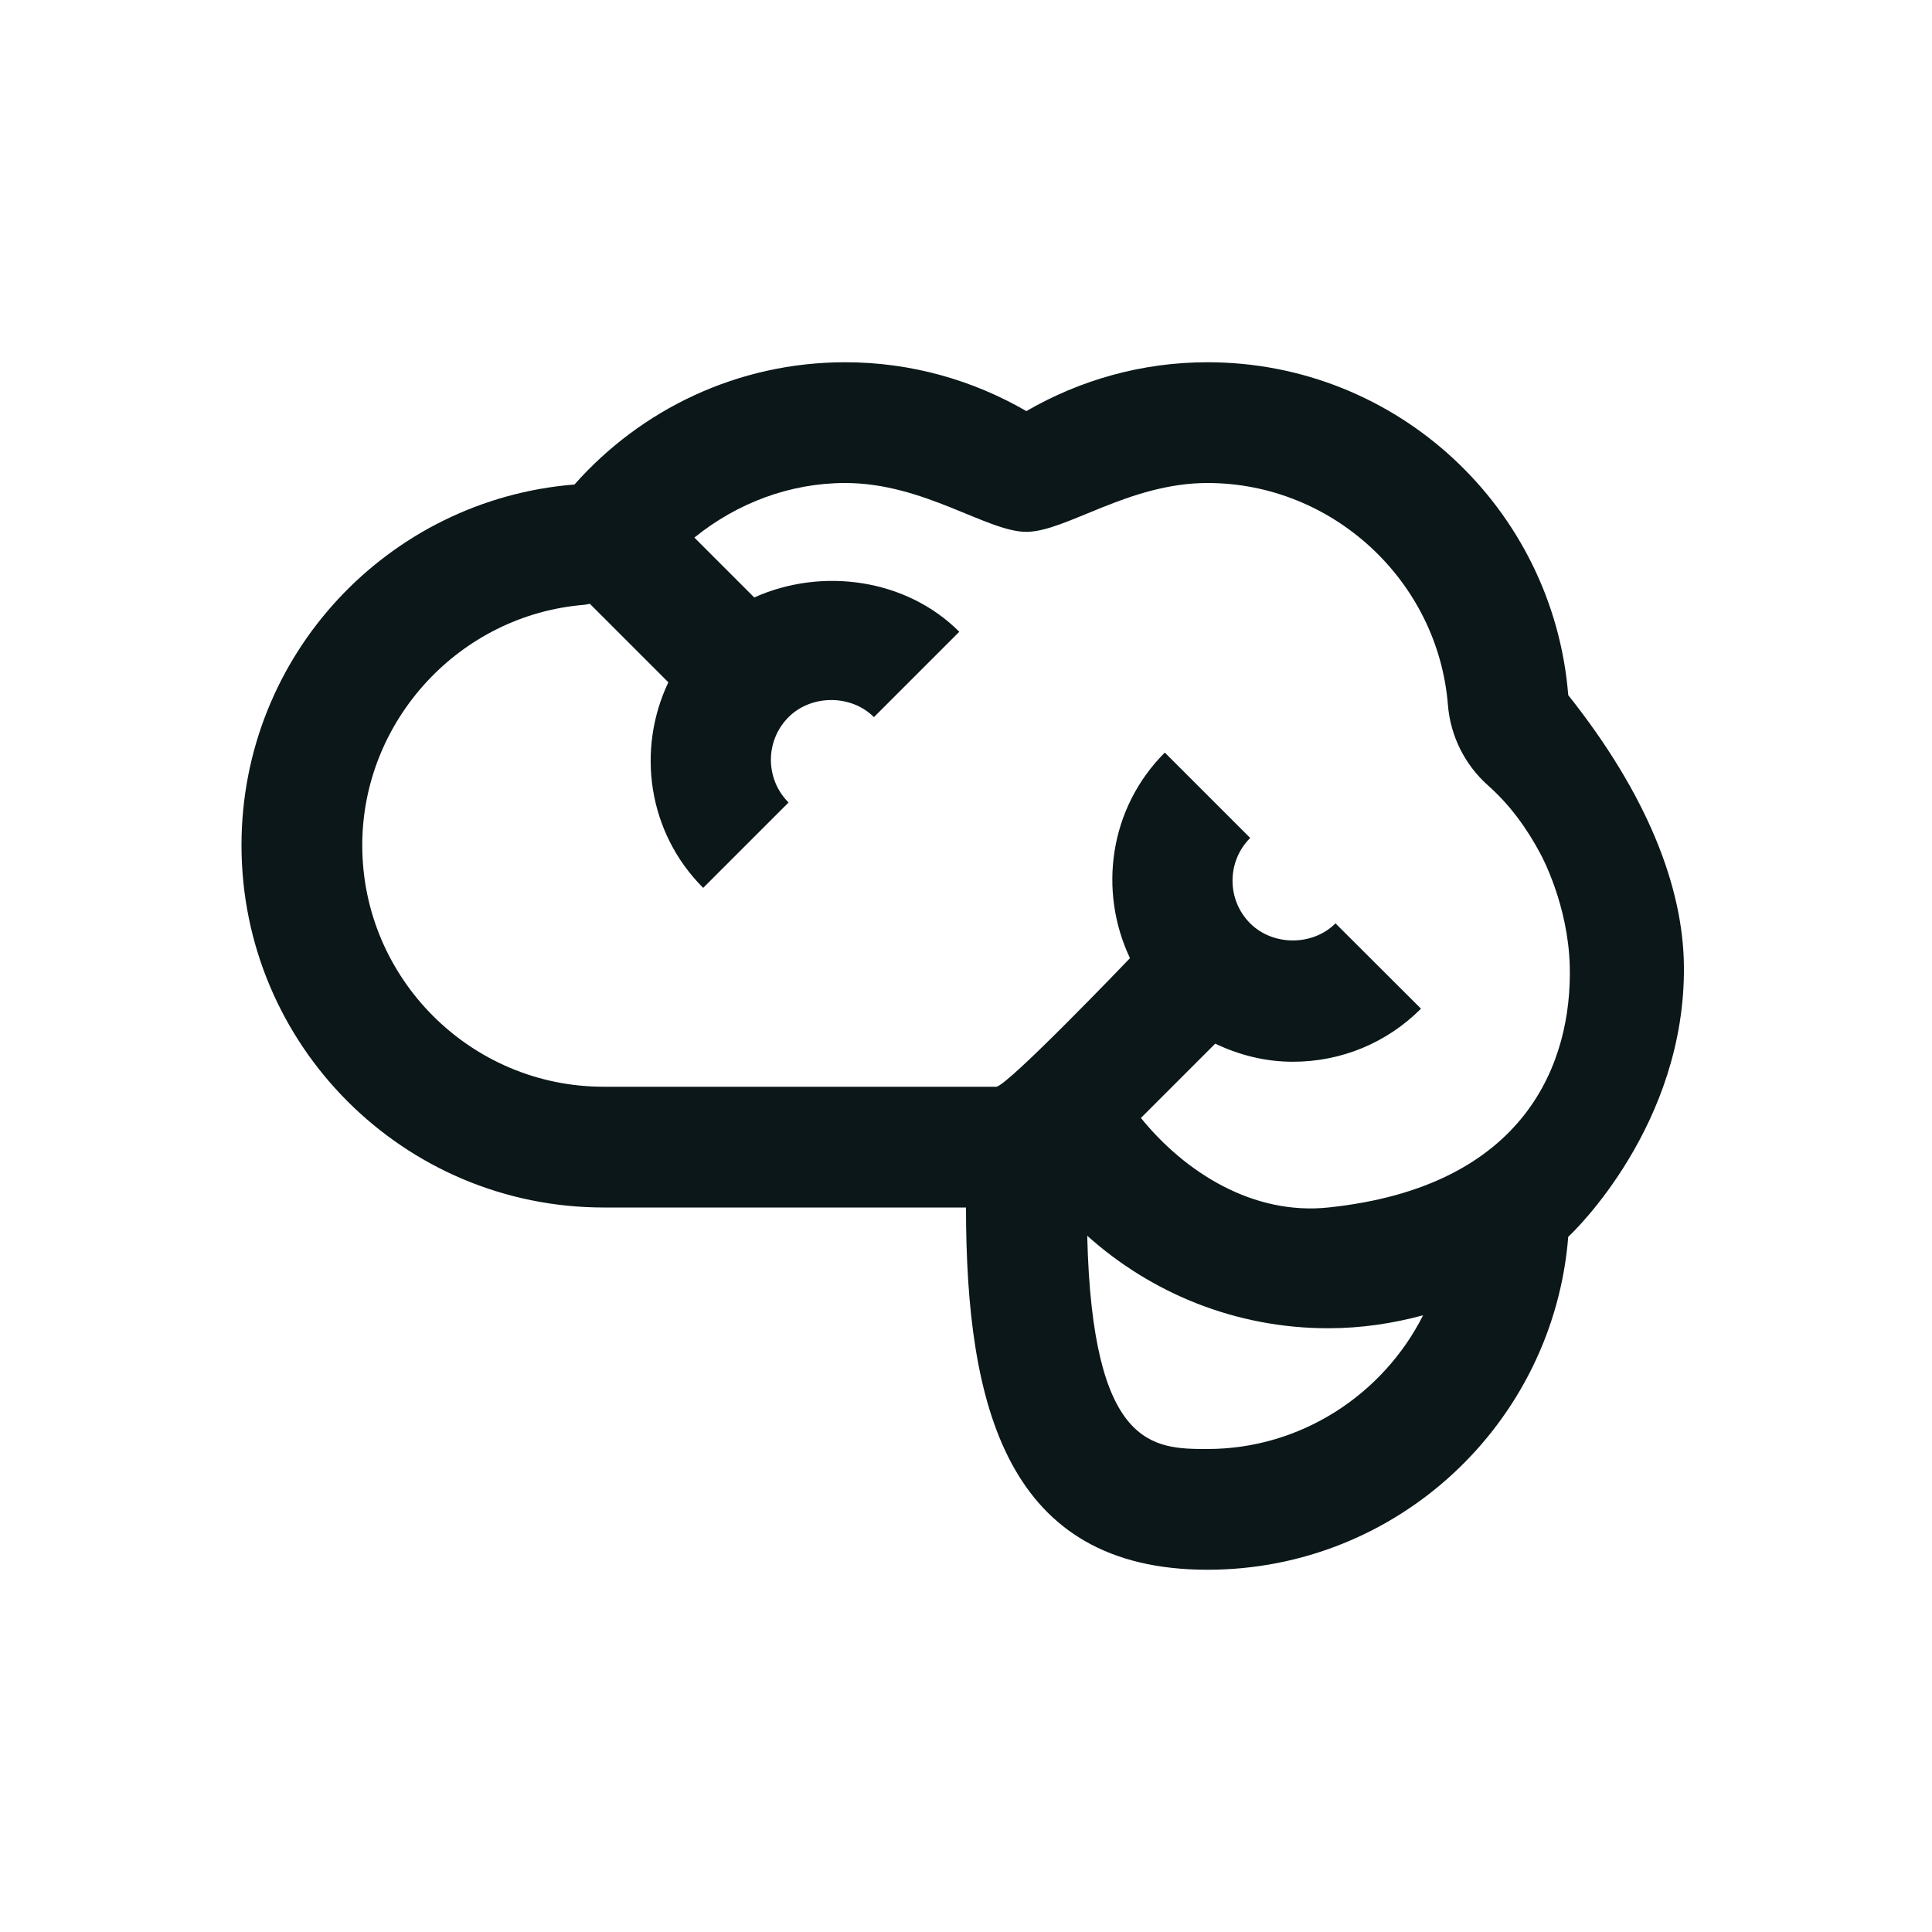
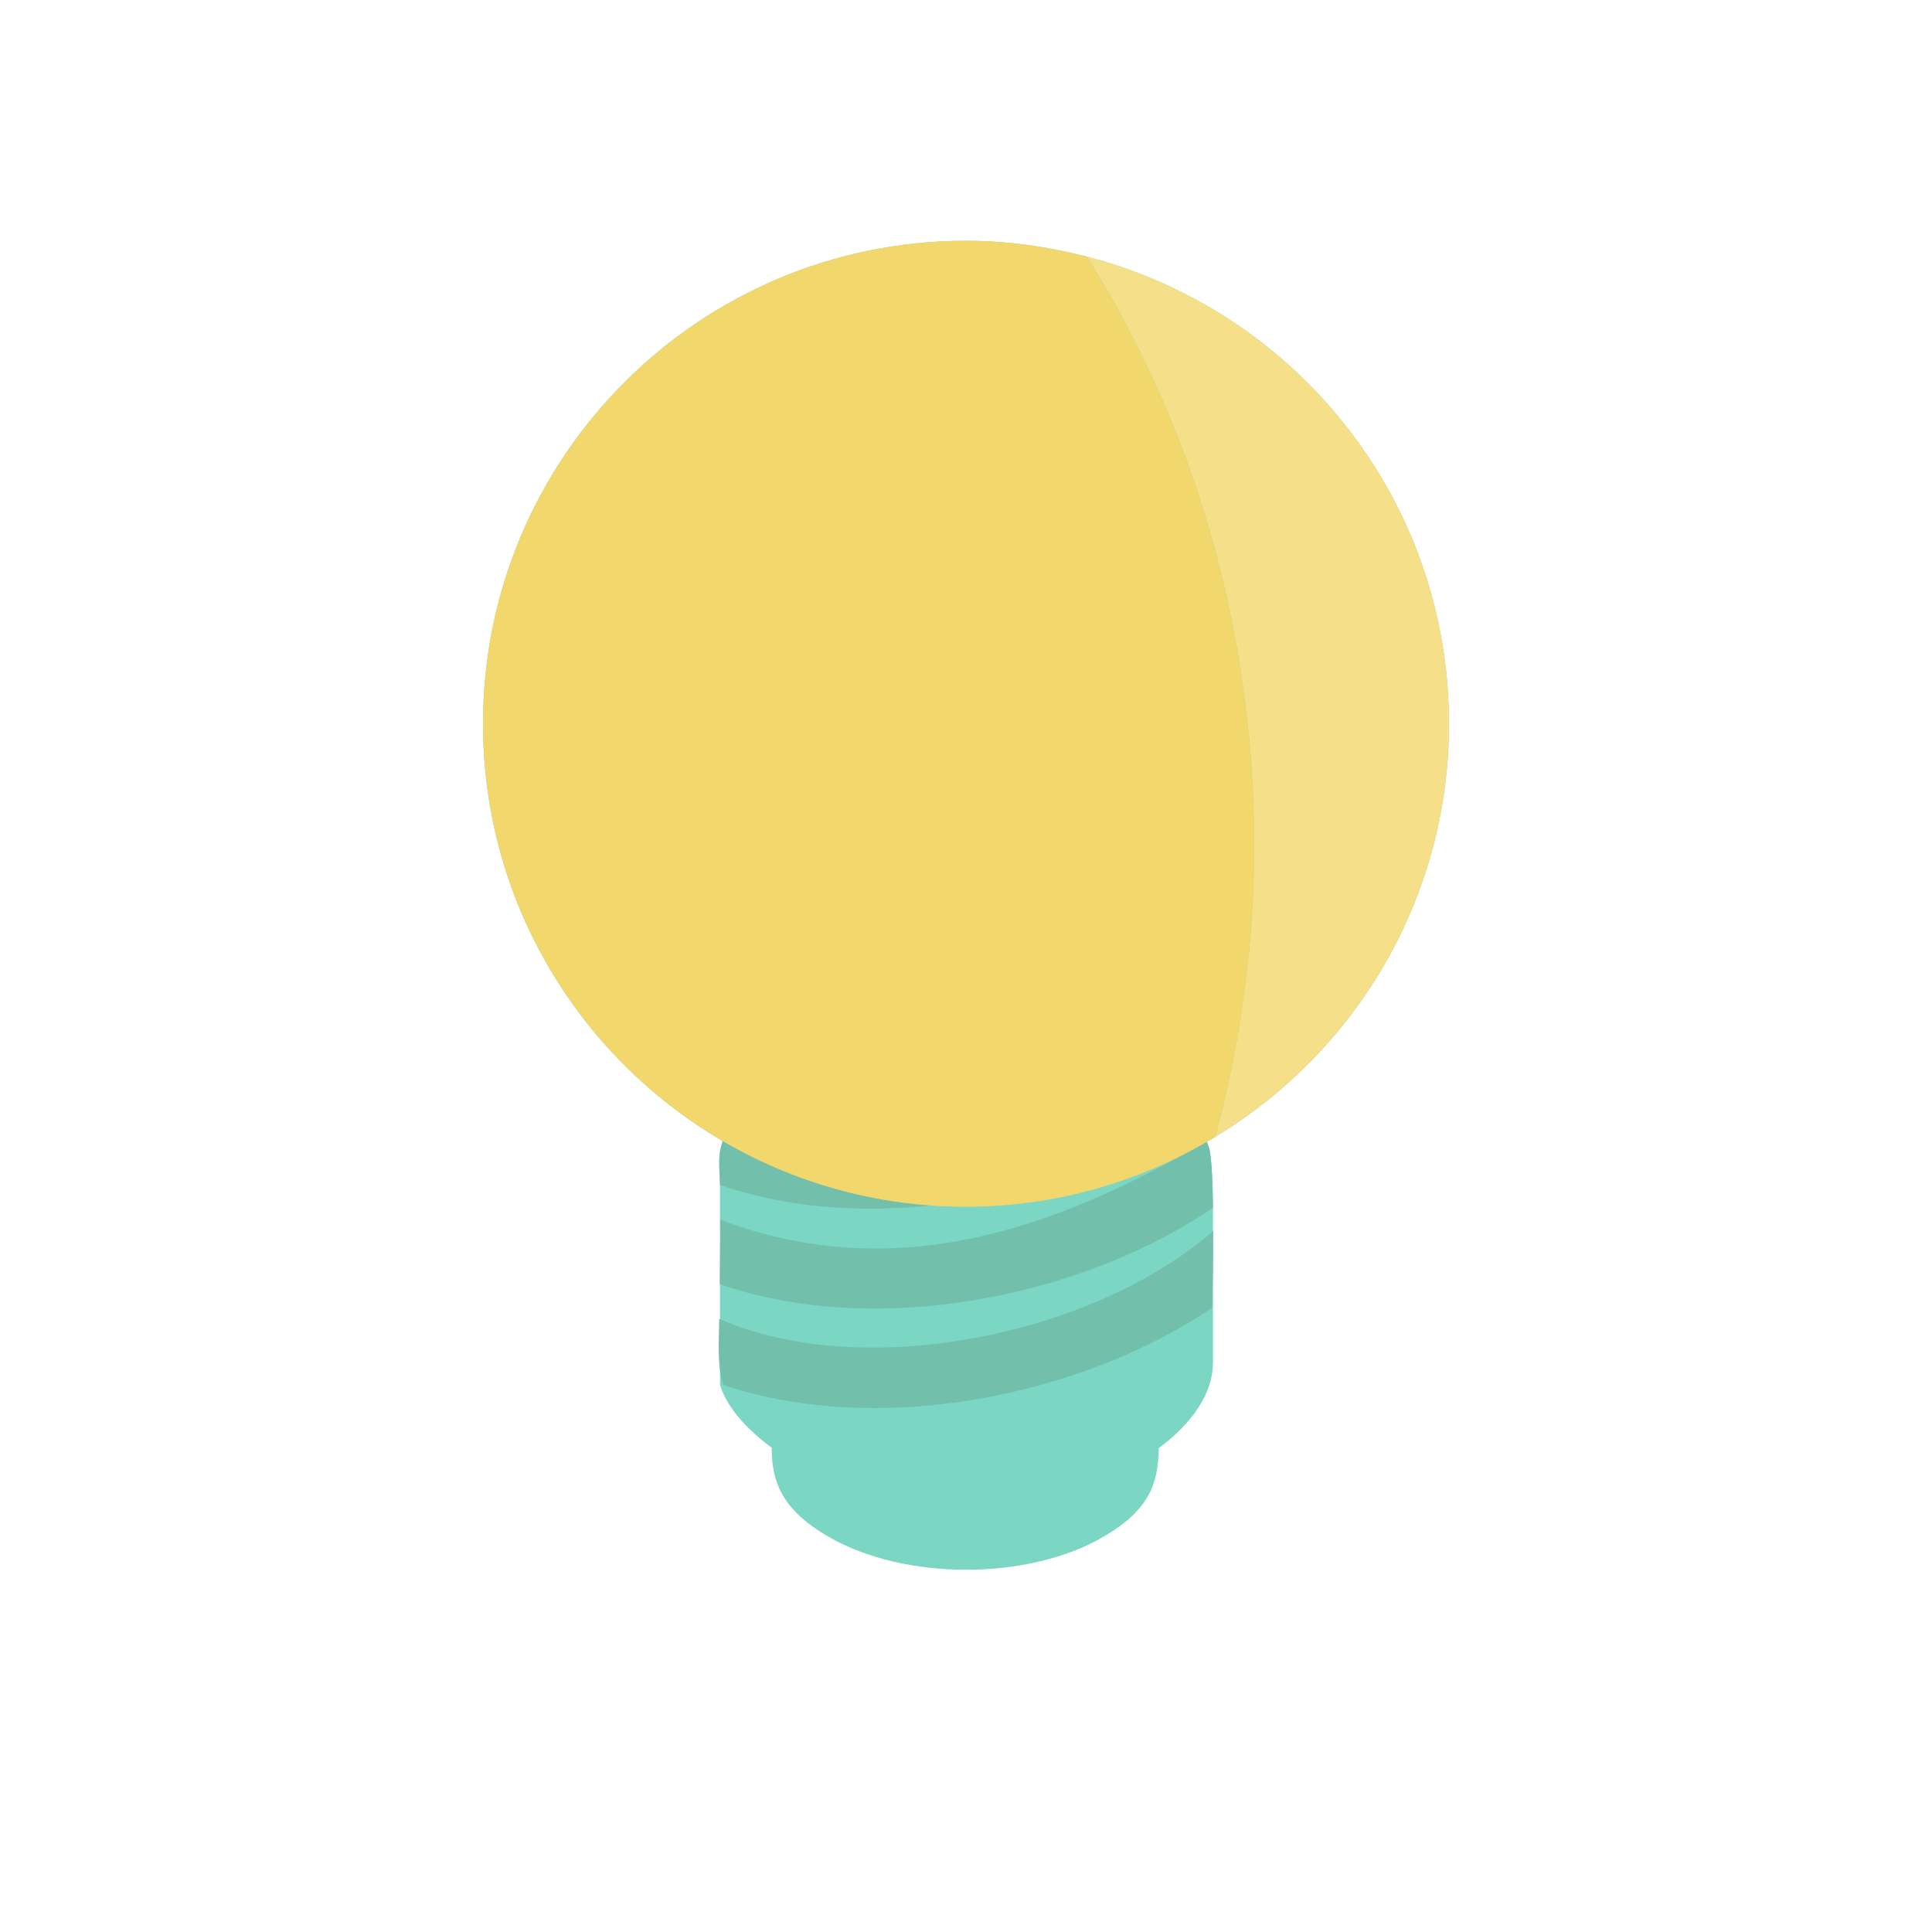
<svg xmlns="http://www.w3.org/2000/svg" version="1.1" id="Uploaded to svgrepo.com" width="800px" height="800px" viewBox="0 0 32 32" xml:space="preserve">
  <style type="text/css">
- 	.bentblocks_een{fill:#0B1719;}
+ 	.isometric_twee{fill:#F5DF89;}
+ 	.isometric_drie{fill:#F2D76C;}
+ 	.isometric_tien{fill:#7BD6C4;}
+ 	.isometric_elf{fill:#72C0AB;}
+ 	.st0{fill:#225B49;}
+ 	.st1{fill:#569080;}
+ 	.st2{fill:#F05A28;}
+ 	.st3{fill:#FFBB33;}
+ 	.st4{fill:#BE1E2D;}
+ 	.st5{fill:#F29227;}
+ 	.st6{fill:#FF7344;}
+ 	.st7{fill:#F8F7C5;}
+ 	.st8{fill:#6B9086;}
+ 	.st9{fill:none;}
+ 	.st10{fill:#AD9A74;}
+ 	.st11{fill:#F28103;}
+ 	.st12{fill:#7BD6C4;}
</style>
-   <path class="bentblocks_een" d="M25.975,11.514C25.728,8.428,23.15,6,20,6c-1.094,0-2.117,0.298-3,0.809C16.117,6.298,15.094,6,14,6  c-1.787,0-3.386,0.785-4.485,2.025C6.428,8.272,4,10.85,4,14c0,3.314,2.686,6,6,6h6c0,3.314,0.686,6,4,6  c3.15,0,5.728-2.428,5.975-5.515c0.094-0.083,1.943-1.86,1.916-4.485C27.878,14.683,27.278,13.152,25.975,11.514z M6,14  c0-2.067,1.614-3.816,3.675-3.982c0.032-0.003,0.063-0.013,0.095-0.017l1.3,1.3c-0.529,1.114-0.344,2.485,0.577,3.405l1.414-1.414  c-0.39-0.39-0.39-1.024,0-1.414c0.378-0.378,1.039-0.377,1.414,0l1.414-1.414c-0.886-0.886-2.285-1.069-3.396-0.568l-0.992-0.992  C12.208,8.332,13.084,8,14,8c1.304,0,2.348,0.809,3,0.809C17.653,8.809,18.695,8,20,8c2.067,0,3.816,1.614,3.982,3.675  c0.041,0.515,0.28,0.993,0.666,1.336c0.361,0.32,0.64,0.707,0.862,1.122C25.535,14.178,25.974,14.99,26,16  c0.041,1.586-0.716,3.657-4,4c-1.245,0.13-2.37-0.579-3.103-1.483l1.231-1.231c0.398,0.19,0.832,0.3,1.286,0.3  c0.802,0,1.556-0.312,2.122-0.879l-1.416-1.413c-0.377,0.376-1.033,0.378-1.413,0c-0.39-0.39-0.39-1.024,0-1.415l-1.414-1.414  c-0.921,0.92-1.105,2.291-0.577,3.405c0,0-2.038,2.13-2.216,2.13H10C7.794,18,6,16.206,6,14z M20,24  c-0.898,0-1.909-0.01-1.992-3.532C19.068,21.418,20.464,22,22,22c0.544,0,1.069-0.079,1.571-0.215C22.909,23.099,21.544,24,20,24z" />
+   <g>
+     <path class="isometric_tien" d="M18,4.25c-0.64-0.165-1.308-0.262-2-0.262c-4.418,0-8,3.582-8,8c0,2.948,1.595,5.523,3.969,6.911   c-0.081,0.25-0.054,0.369-0.044,0.684c-0.001-0.041,0.001,3.355,0.001,3.355c0.113,0.371,0.435,0.729,0.856,1.041   c-0.002,0.553,0.159,1.023,0.944,1.476c1.271,0.734,3.311,0.716,4.535,0.008c0.787-0.454,0.92-0.896,0.933-1.478   c0.559-0.415,0.892-0.909,0.897-1.41v-2.57c-0.005-0.39-0.019-0.732-0.05-0.927c-0.009-0.056-0.031-0.111-0.051-0.166   c-0.012,0.007,0.082-0.047,0.14-0.083c2.316-1.401,3.87-3.937,3.87-6.842C24,8.262,21.449,5.14,18,4.25z" />
+     <path class="isometric_elf" d="M20.094,20.391c0,0.427-0.008,0.875-0.017,1.27c-2.167,1.468-5.527,2.143-8.099,1.277   c-0.102-0.335-0.071-0.698-0.065-1.094C14.272,22.882,18.07,22.144,20.094,20.391z M15.48,19.962   c-1.275-0.082-2.466-0.46-3.509-1.07c-0.084,0.255-0.055,0.415-0.045,0.733C13.072,20.023,14.277,20.085,15.48,19.962z    M11.932,20.205c-0.001,0.331-0.006,0.702-0.011,1.064c2.564,0.895,5.971,0.233,8.17-1.264c-0.005-0.39-0.019-0.732-0.05-0.927   c-0.009-0.059-0.033-0.116-0.054-0.174C17.446,20.374,14.828,21.288,11.932,20.205z" />
+     <path class="isometric_twee" d="M24,11.988c0-3.726-2.551-6.848-6-7.738c1.749,2.781,2.772,6.136,2.772,9.751   c0,1.677-0.232,3.294-0.643,4.828C22.446,17.429,24,14.893,24,11.988z" />
+     <path class="isometric_drie" d="M18,4.25c-0.64-0.165-1.308-0.262-2-0.262c-4.418,0-8,3.582-8,8s3.582,8,8,8   c1.513,0,2.923-0.428,4.13-1.158c0.411-1.534,0.643-3.151,0.643-4.828C20.773,10.387,19.749,7.031,18,4.25z" />
+   </g>
</svg>
